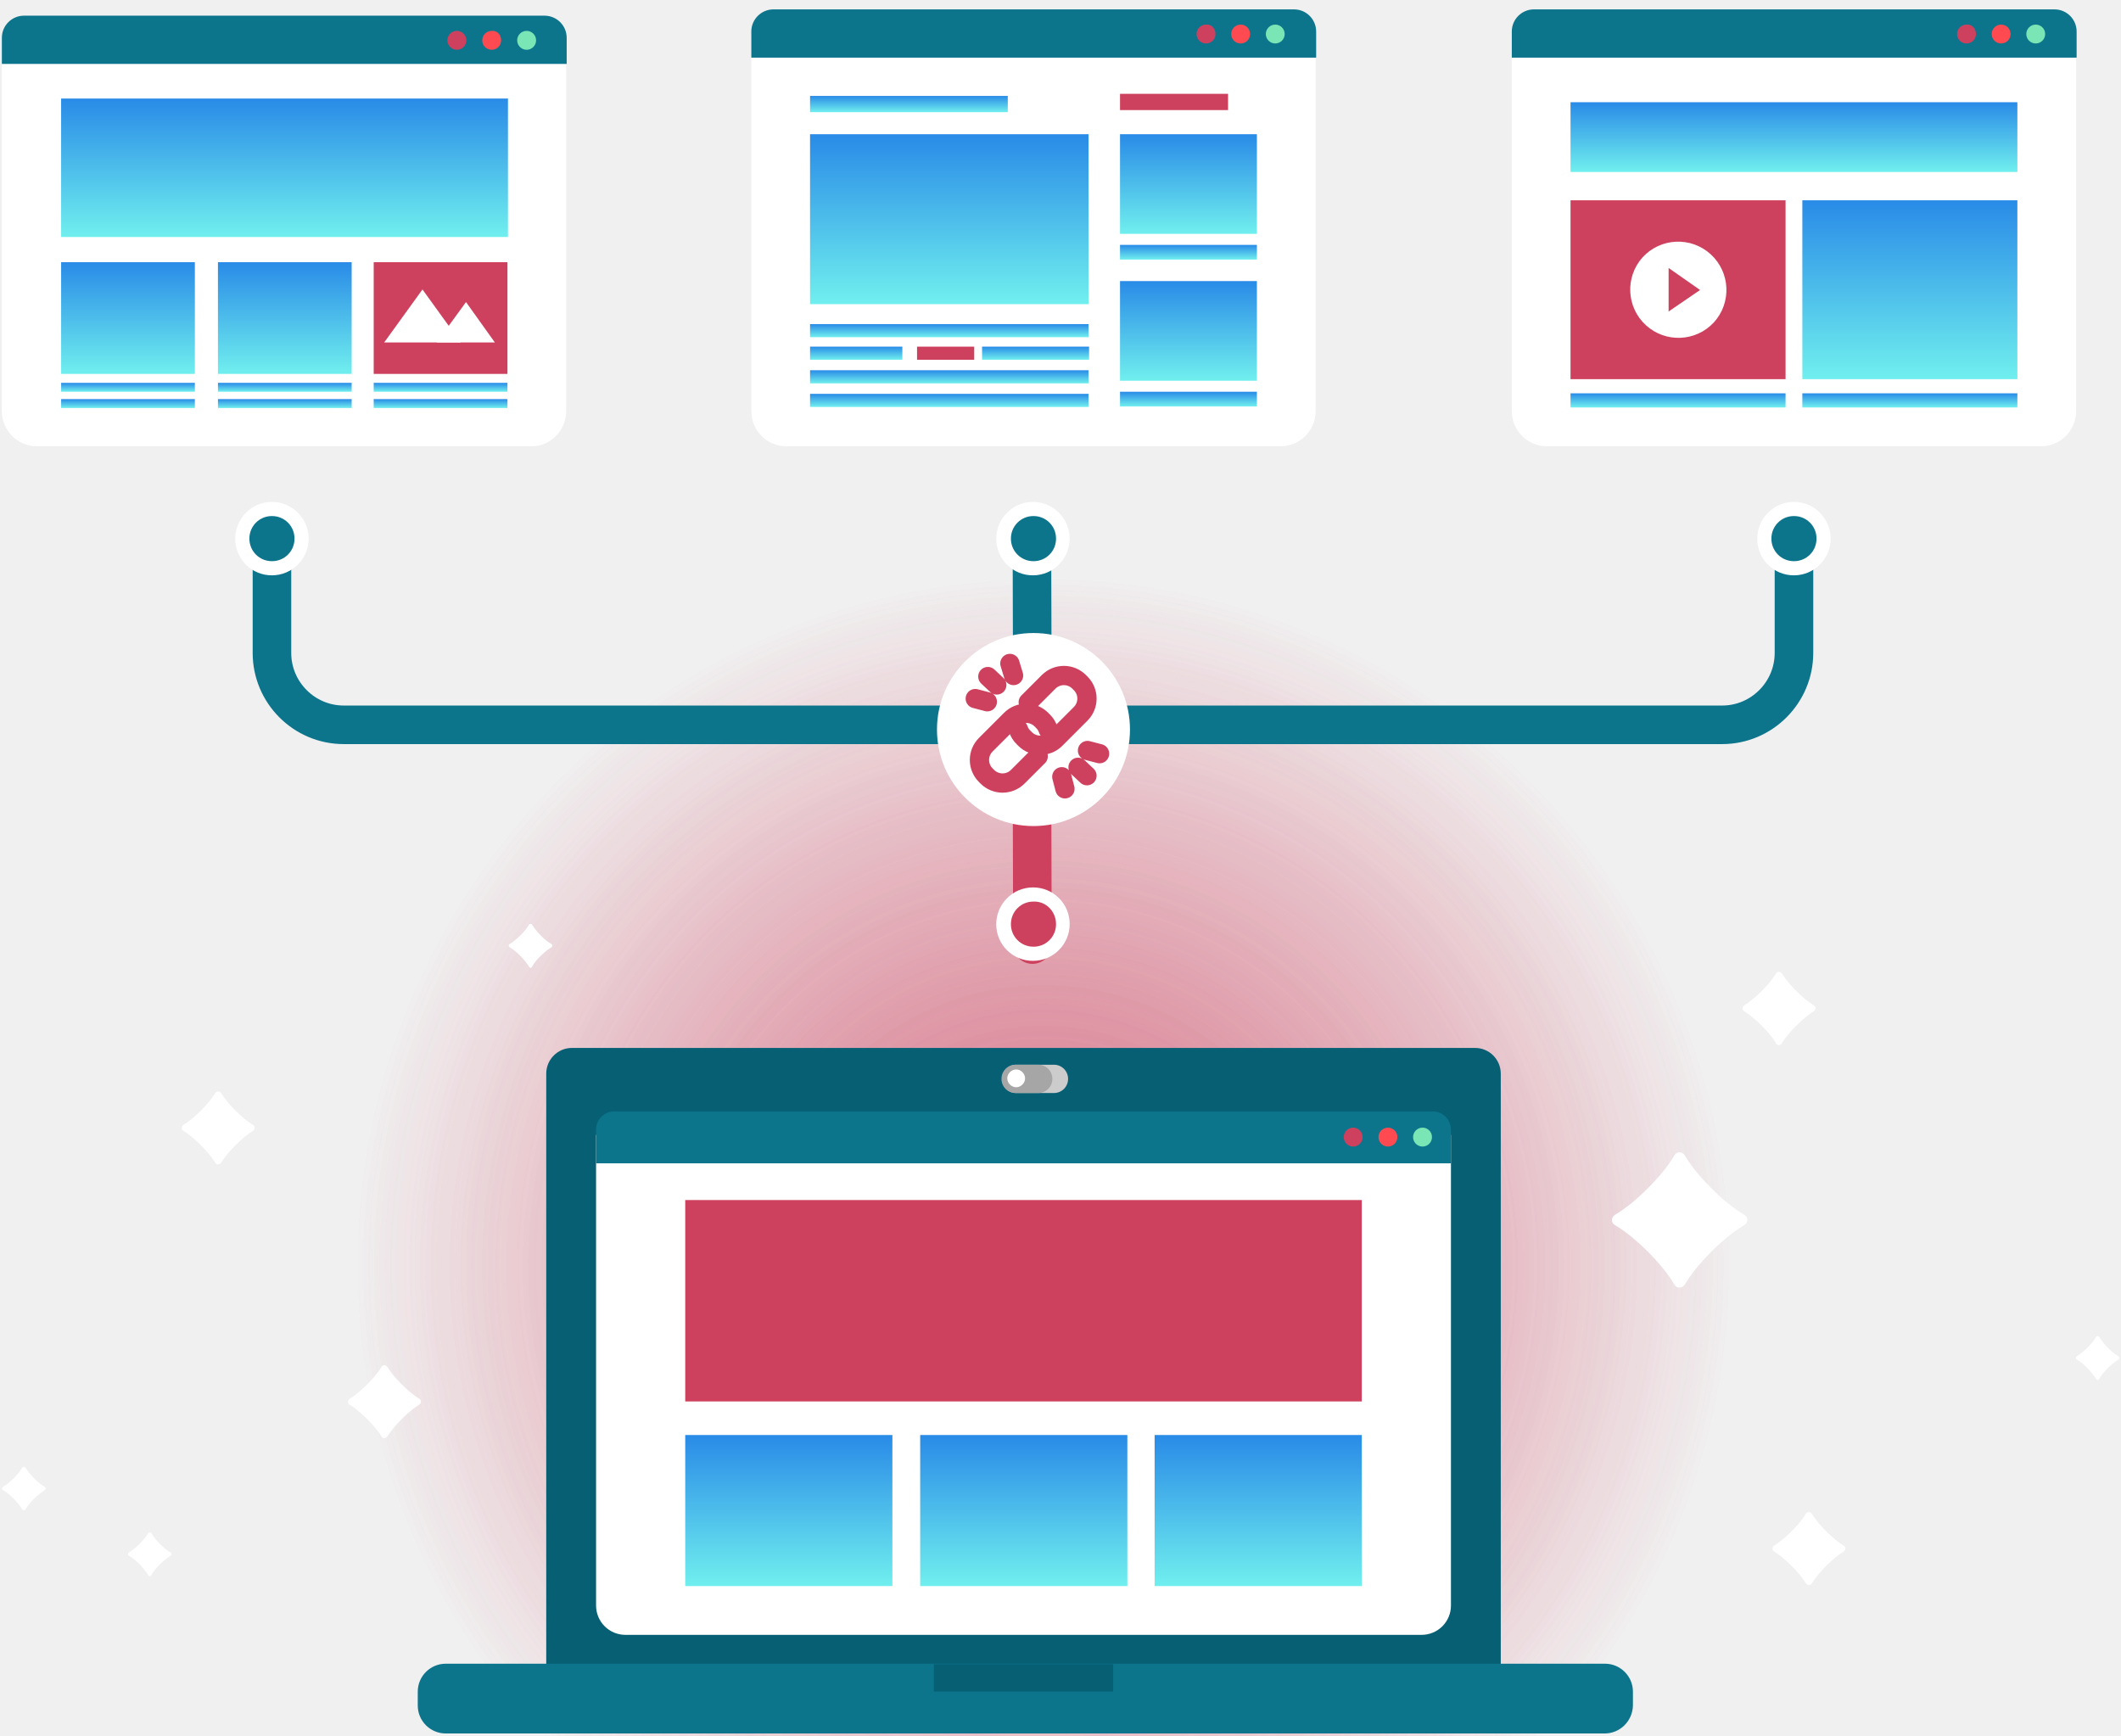
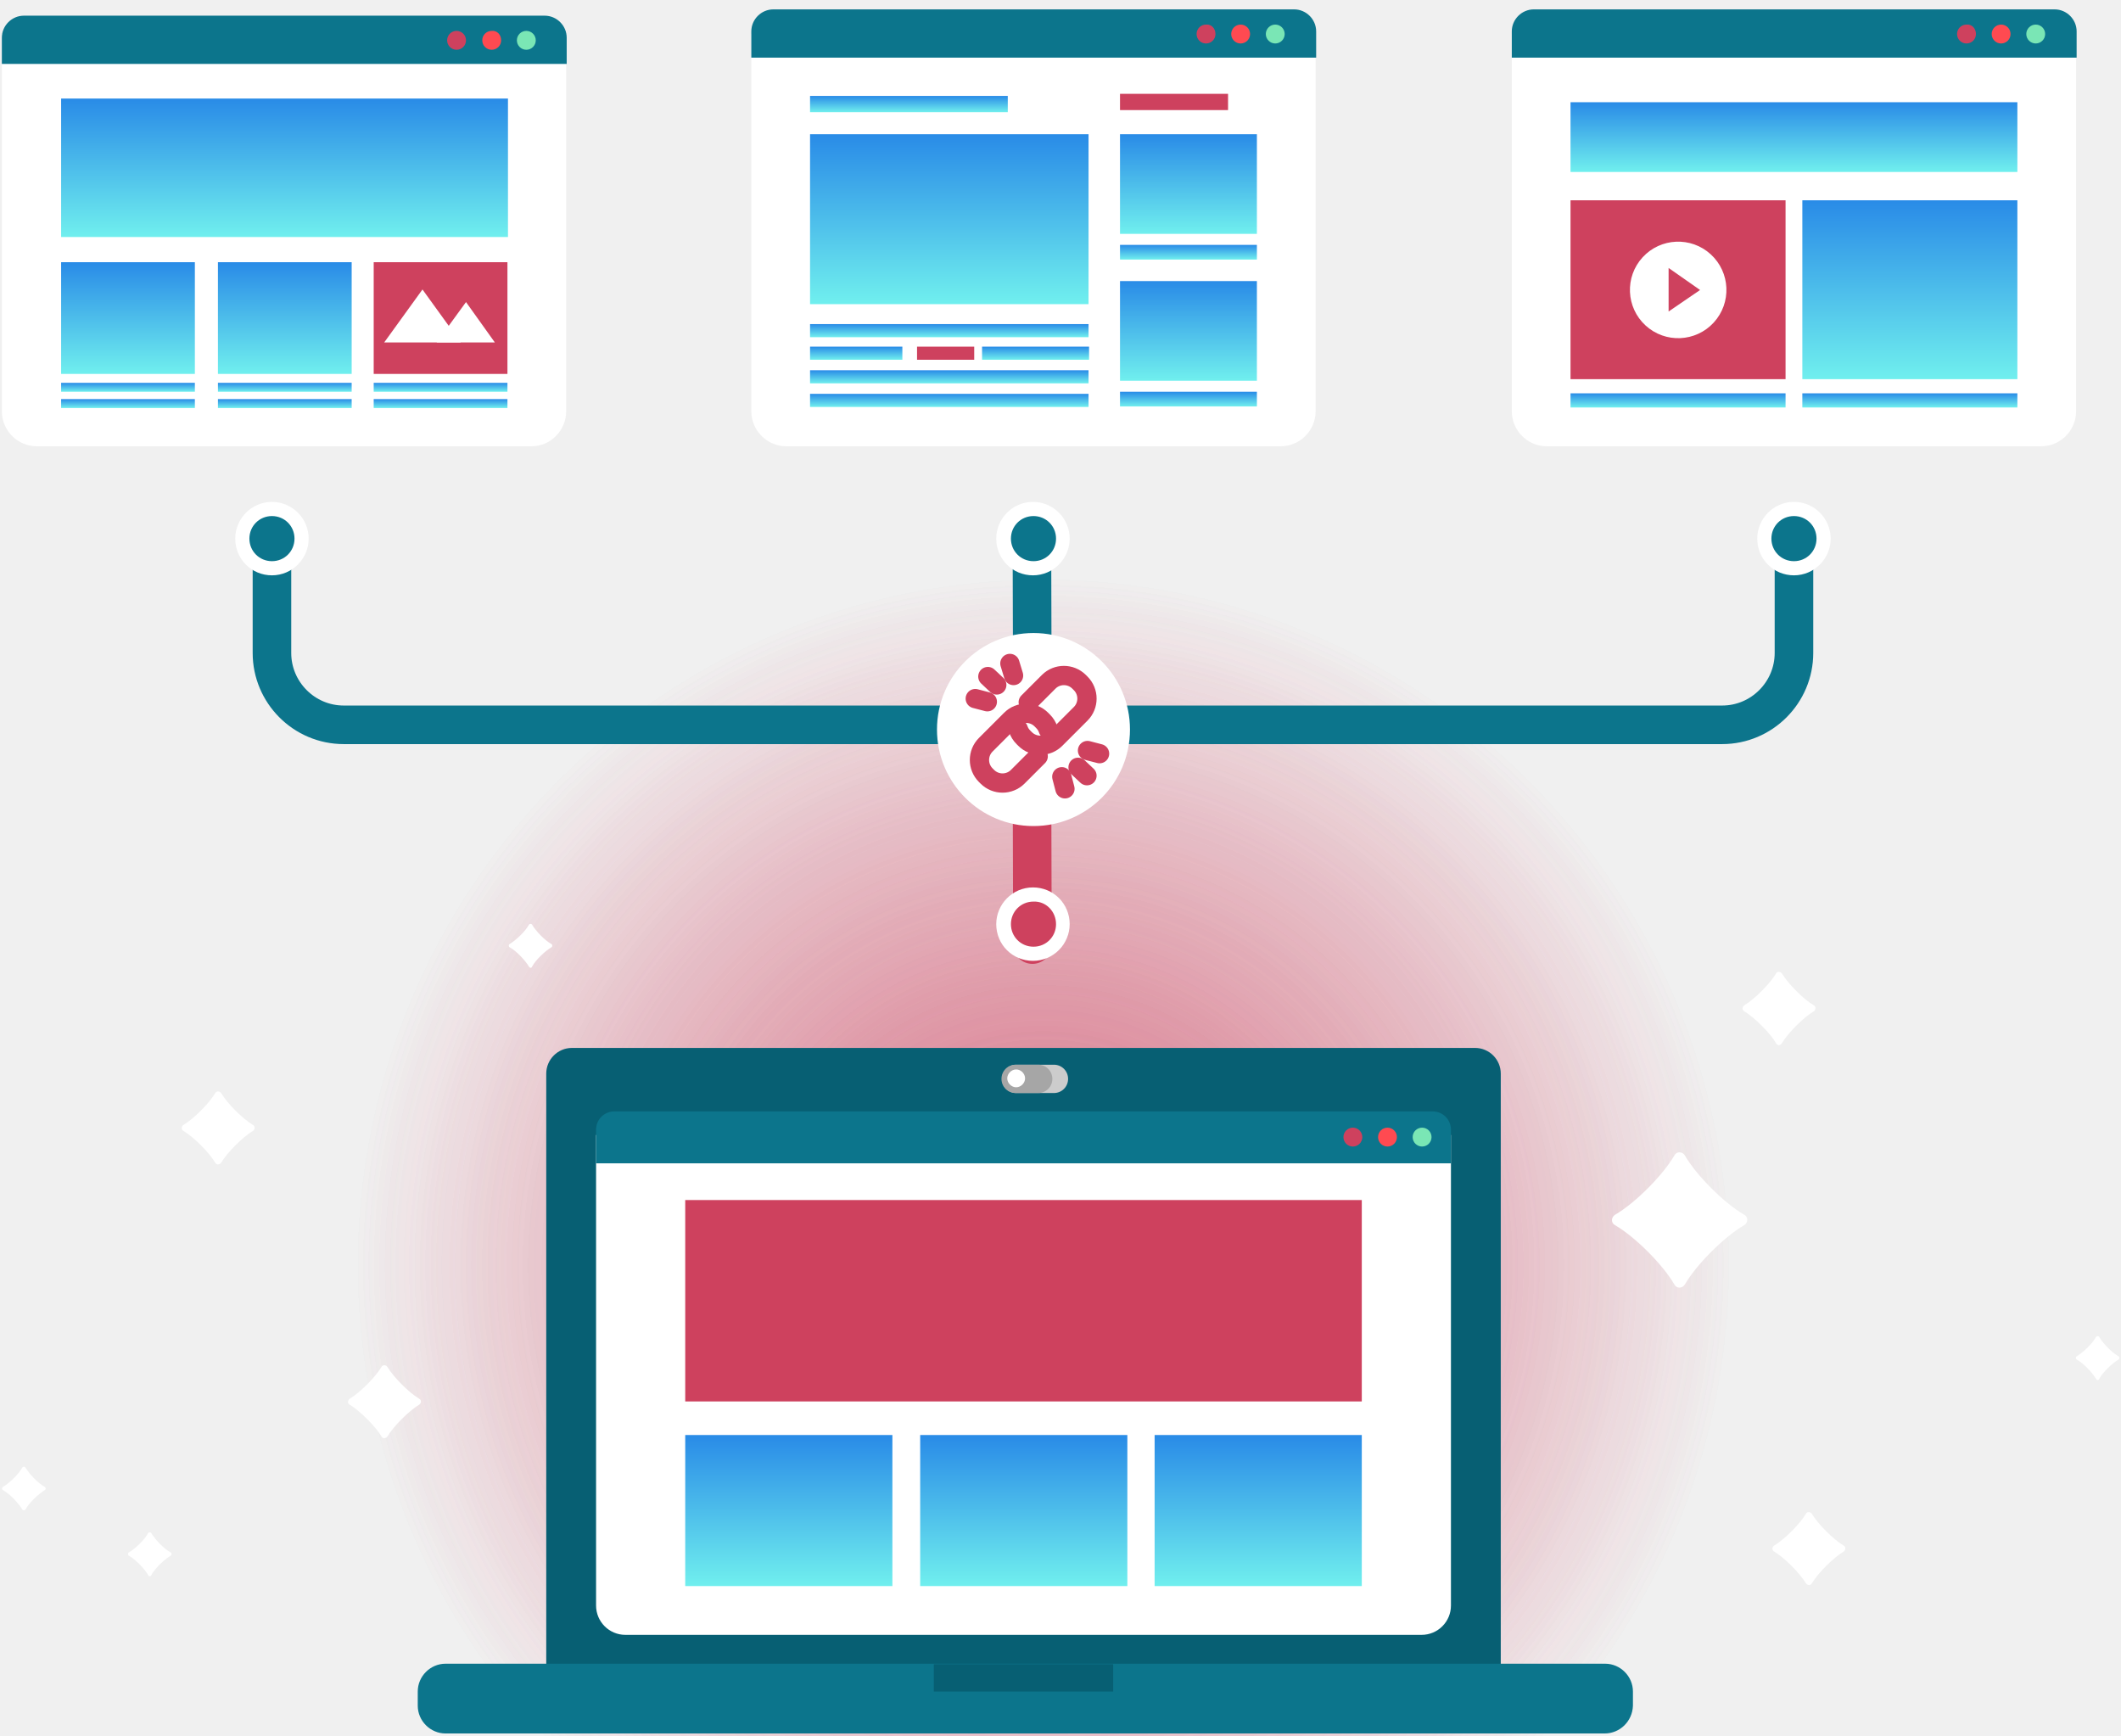
- <svg xmlns="http://www.w3.org/2000/svg" width="220" height="180" fill="none">
-   <path d="M55.136 46.288H3.837a3.645 3.645 0 01-3.645-3.645V3.53h58.535v39.113c0 2.013-1.632 3.645-3.59 3.645z" fill="#fff" />
-   <path d="M58.727 6.63H.192V3.91a2.299 2.299 0 012.285-2.284h54.02A2.299 2.299 0 0158.78 3.91v2.72h-.054z" fill="#0C758C" />
-   <path d="M52.689 10.22H6.339v14.362h46.35V10.221z" fill="url(#paint0_linear_206_34837)" />
-   <path d="M20.212 27.194H6.34V38.78h13.872V27.194z" fill="url(#paint1_linear_206_34837)" />
-   <path d="M36.477 27.194H22.606V38.78h13.871V27.194z" fill="url(#paint2_linear_206_34837)" />
-   <path d="M20.212 39.706H6.34v.924h13.872v-.924z" fill="url(#paint3_linear_206_34837)" />
-   <path d="M20.212 41.392H6.34v.925h13.872v-.925z" fill="url(#paint4_linear_206_34837)" />
-   <path d="M36.477 39.706H22.606v.924h13.871v-.924z" fill="url(#paint5_linear_206_34837)" />
-   <path d="M36.477 41.392H22.606v.925h13.871v-.925z" fill="url(#paint6_linear_206_34837)" />
-   <path d="M52.634 27.194H38.762V38.78h13.872V27.194z" fill="#CE415E" />
-   <path d="M52.634 39.706H38.762v.924h13.872v-.924z" fill="url(#paint7_linear_206_34837)" />
-   <path d="M52.634 41.392H38.762v.925h13.872v-.925z" fill="url(#paint8_linear_206_34837)" />
-   <path d="M39.85 35.517h7.942l-3.971-5.495-3.971 5.495z" fill="#fff" />
-   <path d="M45.29 35.517h6.038l-2.992-4.189-3.046 4.189zm1.85 7.943a.604.604 0 01-.6.598.604.604 0 01-.598-.599c0-.326.272-.598.599-.598.326 0 .598.272.598.598z" fill="#fff" />
-   <path d="M47.357 5.162a.98.98 0 100-1.959.98.98 0 000 1.959z" fill="#CE415E" />
-   <path d="M51.98 4.182c0 .544-.434.98-.978.98a.975.975 0 01-.98-.98c0-.544.436-.979.98-.979.544-.054.979.381.979.98z" fill="#FF4A51" />
-   <path d="M54.593 5.162a.98.98 0 100-1.959.98.98 0 000 1.959z" fill="#7AE6B5" />
-   <path d="M132.819 46.288H81.575a3.645 3.645 0 01-3.645-3.645V3.53h58.534v39.113a3.645 3.645 0 01-3.645 3.645z" fill="#fff" />
-   <path d="M112.909 13.92H84.022v17.625h28.887V13.92z" fill="url(#paint9_linear_206_34837)" />
-   <path d="M130.371 13.92h-14.198v10.336h14.198V13.92z" fill="url(#paint10_linear_206_34837)" />
-   <path d="M127.379 9.731h-11.206v1.687h11.206V9.73z" fill="#CE415E" />
-   <path d="M104.531 9.949H84.022v1.686h20.509V9.95z" fill="url(#paint11_linear_206_34837)" />
-   <path d="M130.371 25.398h-14.198v1.524h14.198v-1.524z" fill="url(#paint12_linear_206_34837)" />
-   <path d="M130.371 29.152h-14.198v10.336h14.198V29.152z" fill="url(#paint13_linear_206_34837)" />
-   <path d="M130.371 40.63h-14.198v1.524h14.198V40.63z" fill="url(#paint14_linear_206_34837)" />
-   <path d="M112.909 33.613H84.022v1.36h28.887v-1.36z" fill="url(#paint15_linear_206_34837)" />
-   <path d="M93.597 35.952h-9.575v1.36h9.575v-1.36z" fill="url(#paint16_linear_206_34837)" />
-   <path d="M101.05 35.952h-5.93v1.36h5.93v-1.36z" fill="#CE415E" />
-   <path d="M112.963 35.952h-11.098v1.36h11.098v-1.36z" fill="url(#paint17_linear_206_34837)" />
-   <path d="M112.909 38.4H84.022v1.36h28.887V38.4z" fill="url(#paint18_linear_206_34837)" />
-   <path d="M112.909 40.848H84.022v1.36h28.887v-1.36z" fill="url(#paint19_linear_206_34837)" />
-   <path d="M136.464 5.978H77.93v-2.72A2.299 2.299 0 0180.214.973h54.02a2.298 2.298 0 012.284 2.285v2.72h-.054z" fill="#0C758C" />
-   <path d="M126.074 3.53a.976.976 0 01-.98.979.975.975 0 01-.979-.98c0-.543.435-.979.979-.979.544-.054.98.381.98.98z" fill="#CE415E" />
-   <path d="M128.685 4.509a.979.979 0 100-1.958.979.979 0 000 1.958z" fill="#FF4A51" />
-   <path d="M132.275 4.509a.979.979 0 100-1.958.979.979 0 000 1.958z" fill="#7AE6B5" />
-   <path d="M211.699 46.288h-51.245a3.645 3.645 0 01-3.644-3.645V3.53h58.534v39.113a3.645 3.645 0 01-3.645 3.645z" fill="#fff" />
-   <path d="M209.251 10.602h-46.349v7.235h46.349v-7.235z" fill="url(#paint20_linear_206_34837)" />
-   <path d="M185.206 20.774h-22.304v18.55h22.304v-18.55z" fill="#CE415E" />
-   <path d="M209.251 20.774h-22.304v18.55h22.304v-18.55z" fill="url(#paint21_linear_206_34837)" />
-   <path d="M177.759 33.45a5.005 5.005 0 10-7.382-6.761 5.005 5.005 0 007.382 6.76z" fill="#fff" />
-   <path d="M173.075 27.792v4.515l3.264-2.23-3.264-2.285z" fill="#CE415E" />
-   <path d="M185.206 40.794h-22.304v1.468h22.304v-1.468z" fill="url(#paint22_linear_206_34837)" />
-   <path d="M209.251 40.794h-22.304v1.468h22.304v-1.468z" fill="url(#paint23_linear_206_34837)" />
-   <path d="M215.344 5.978H156.81v-2.72a2.298 2.298 0 012.284-2.285h54.02a2.298 2.298 0 012.284 2.285v2.72h-.054z" fill="#0C758C" />
-   <path d="M204.954 3.53a.976.976 0 01-.98.979.975.975 0 01-.979-.98c0-.543.435-.979.979-.979.544-.054.98.381.98.98z" fill="#CE415E" />
-   <path d="M207.565 4.509a.979.979 0 100-1.958.979.979 0 000 1.958z" fill="#FF4A51" />
-   <path d="M211.155 4.509a.979.979 0 100-1.958.979.979 0 000 1.958z" fill="#7AE6B5" />
-   <path opacity=".47" d="M158.833 181.833c27.951-27.952 27.951-73.271 0-101.222-27.952-27.952-73.27-27.952-101.222 0-27.952 27.951-27.952 73.27 0 101.222 27.951 27.951 73.27 27.951 101.222 0z" fill="url(#paint24_radial_206_34837)" />
-   <path opacity=".47" d="M158.833 181.833c27.951-27.952 27.951-73.271 0-101.222-27.952-27.952-73.27-27.952-101.222 0-27.952 27.951-27.952 73.27 0 101.222 27.951 27.951 73.27 27.951 101.222 0z" fill="url(#paint25_radial_206_34837)" />
-   <path d="M155.667 173.094H56.659V111.35a2.67 2.67 0 012.666-2.665h93.677a2.67 2.67 0 012.665 2.665v61.744z" fill="#075F73" />
-   <path d="M166.438 179.786H46.214a2.903 2.903 0 01-2.883-2.884v-1.468a2.903 2.903 0 012.883-2.884h120.279a2.903 2.903 0 012.883 2.884v1.468c-.055 1.632-1.36 2.884-2.938 2.884z" fill="#0C758C" />
-   <path d="M115.465 172.605H96.86v2.829h18.605v-2.829z" fill="#075F73" />
-   <path d="M147.453 169.558h-82.58a3.041 3.041 0 01-3.046-3.046v-48.797H150.5v48.797a3.041 3.041 0 01-3.046 3.046z" fill="#fff" />
-   <path d="M109.318 113.363h-3.917a1.462 1.462 0 01-1.468-1.469c0-.816.652-1.468 1.468-1.468h3.917c.816 0 1.469.652 1.469 1.468s-.653 1.469-1.469 1.469z" fill="#CCC" />
-   <path d="M107.686 113.363h-2.339a1.463 1.463 0 01-1.469-1.469c0-.816.653-1.468 1.469-1.468h2.339c.816 0 1.469.652 1.469 1.468s-.653 1.469-1.469 1.469z" fill="#A6A6A6" />
-   <path d="M106.326 111.84c0 .49-.435.925-.925.925a.953.953 0 01-.924-.925c0-.49.435-.925.924-.925.49 0 .925.435.925.925z" fill="#fff" />
-   <path d="M150.499 120.653H61.827v-3.482c0-1.088.87-1.904 1.904-1.904h84.864c1.088 0 1.904.871 1.904 1.904v3.482z" fill="#0C758C" />
-   <path d="M141.251 124.461H71.075v20.889h70.176v-20.889z" fill="#CE415E" />
-   <path d="M92.563 148.832H71.075v15.667h21.488v-15.667z" fill="url(#paint26_linear_206_34837)" />
-   <path d="M116.934 148.832H95.446v15.667h21.488v-15.667z" fill="url(#paint27_linear_206_34837)" />
-   <path d="M141.251 148.832h-21.488v15.667h21.488v-15.667z" fill="url(#paint28_linear_206_34837)" />
-   <path d="M140.326 118.912a.979.979 0 100-1.957.979.979 0 000 1.957z" fill="#CE415E" />
-   <path d="M143.917 118.912a.98.98 0 100-1.958.98.98 0 000 1.958z" fill="#FF4A51" />
-   <path d="M147.507 118.912a.98.98 0 100-1.958.98.98 0 000 1.958z" fill="#7AE6B5" />
-   <path d="M28.208 57.114v10.608c0 4.08 3.318 7.452 7.453 7.452h71.536v9.194m-.108-8.704l-.055-19.802" stroke="#0C758C" stroke-width="4" stroke-miterlimit="10" stroke-linecap="round" stroke-linejoin="round" />
-   <path d="M107.089 97.968l-.055-19.802" stroke="#CE415E" stroke-width="4" stroke-miterlimit="10" stroke-linecap="round" stroke-linejoin="round" />
-   <path d="M186.078 57.114v10.608c0 4.08-3.319 7.452-7.453 7.452h-71.536" stroke="#0C758C" stroke-width="4" stroke-miterlimit="10" stroke-linecap="round" stroke-linejoin="round" />
-   <path d="M107.197 55.862v25.133" stroke="#0C758C" stroke-width="2" stroke-miterlimit="10" stroke-linecap="round" stroke-linejoin="round" />
-   <path d="M32.016 55.862c0 2.067-1.686 3.808-3.808 3.808a3.785 3.785 0 01-3.808-3.808c0-2.067 1.687-3.808 3.808-3.808 2.122 0 3.808 1.741 3.808 3.808z" fill="#fff" />
-   <path d="M30.547 55.862a2.322 2.322 0 01-2.339 2.34 2.322 2.322 0 01-2.339-2.34 2.322 2.322 0 012.34-2.339 2.322 2.322 0 012.338 2.34z" fill="#0C758C" />
-   <path d="M110.951 55.862c0 2.067-1.686 3.808-3.808 3.808a3.784 3.784 0 01-3.808-3.808c0-2.067 1.686-3.808 3.808-3.808s3.808 1.741 3.808 3.808z" fill="#fff" />
-   <path d="M109.537 55.862a2.322 2.322 0 01-2.339 2.34 2.322 2.322 0 01-2.34-2.34 2.322 2.322 0 012.34-2.339 2.322 2.322 0 012.339 2.34z" fill="#0C758C" />
-   <path d="M110.951 95.846c0 2.067-1.686 3.808-3.808 3.808a3.784 3.784 0 01-3.808-3.808c0-2.067 1.686-3.808 3.808-3.808a3.784 3.784 0 013.808 3.808z" fill="#fff" />
-   <path d="M109.537 95.846a2.322 2.322 0 01-2.339 2.34 2.322 2.322 0 01-2.34-2.34 2.322 2.322 0 012.34-2.339c1.305-.054 2.339 1.034 2.339 2.34z" fill="#CE415E" />
-   <path d="M189.886 55.862c0 2.067-1.687 3.808-3.808 3.808a3.784 3.784 0 01-3.808-3.808c0-2.067 1.686-3.808 3.808-3.808 2.121 0 3.808 1.741 3.808 3.808z" fill="#fff" />
-   <path d="M188.417 55.862a2.322 2.322 0 01-2.34 2.34 2.322 2.322 0 01-2.339-2.34 2.322 2.322 0 012.339-2.339 2.322 2.322 0 012.34 2.34z" fill="#0C758C" />
-   <path d="M107.197 85.674c5.528 0 10.01-4.482 10.01-10.01s-4.482-10.01-10.01-10.01-10.01 4.482-10.01 10.01 4.482 10.01 10.01 10.01z" fill="#fff" />
-   <path d="M106.653 72.835l2.121-2.121a2.234 2.234 0 013.156 0l.163.163c.87.87.87 2.285 0 3.155l-2.611 2.611c-.871.87-2.285.87-3.156 0l-.163-.163a2.132 2.132 0 01-.544-.87" stroke="#CE415E" stroke-width="2" stroke-miterlimit="10" stroke-linecap="round" stroke-linejoin="round" />
-   <path d="M107.687 78.438l-2.122 2.122c-.87.87-2.285.87-3.155 0l-.163-.163a2.232 2.232 0 010-3.156l2.611-2.61a2.231 2.231 0 013.155 0l.163.162c.272.272.435.544.544.87m-3.97-6.853l.381 1.25m-2.666.11l.925.87m-2.231 1.414l1.251.327m8.051 9.03l-.326-1.251m2.611-.109l-.925-.87m2.231-1.415l-1.251-.326" stroke="#CE415E" stroke-width="2" stroke-miterlimit="10" stroke-linecap="round" stroke-linejoin="round" />
-   <path d="M173.674 133.219c-1.197-2.067-4.08-4.95-6.147-6.147-.436-.218-.436-.816 0-1.088 2.067-1.197 4.95-4.08 6.147-6.147.217-.435.816-.435 1.088 0 1.197 2.067 4.08 4.95 6.147 6.147.435.218.435.816 0 1.088-2.067 1.197-4.95 4.08-6.147 6.147-.272.435-.871.435-1.088 0zm10.554-25.024c-.653-1.088-2.231-2.665-3.319-3.318-.217-.109-.217-.435 0-.599 1.088-.652 2.666-2.23 3.319-3.318.108-.218.435-.218.598 0 .653 1.088 2.23 2.666 3.318 3.318.218.109.218.436 0 .599-1.088.653-2.665 2.23-3.318 3.318-.163.272-.49.272-.598 0zm-144.65 40.8c-.653-1.088-2.23-2.665-3.318-3.318-.218-.109-.218-.435 0-.599 1.088-.652 2.666-2.23 3.318-3.318.11-.218.435-.218.599 0 .653 1.088 2.23 2.666 3.318 3.318.218.109.218.436 0 .599-1.088.653-2.665 2.23-3.318 3.318-.163.218-.49.218-.599 0zm147.75 15.232c-.653-1.088-2.23-2.665-3.318-3.318-.218-.109-.218-.435 0-.599 1.088-.652 2.665-2.23 3.318-3.318.109-.218.435-.218.599 0 .652 1.088 2.23 2.666 3.318 3.318.218.109.218.436 0 .599-1.088.653-2.666 2.23-3.318 3.318-.109.218-.436.218-.599 0zM22.333 120.598c-.653-1.088-2.23-2.665-3.318-3.318-.218-.109-.218-.435 0-.598 1.088-.653 2.665-2.231 3.318-3.319.109-.217.435-.217.599 0 .652 1.088 2.23 2.666 3.318 3.319.218.108.218.435 0 .598-1.088.653-2.666 2.23-3.318 3.318-.164.218-.49.218-.599 0zm32.531-20.345c-.38-.653-1.306-1.632-2.013-2.013-.109-.054-.109-.272 0-.326.653-.381 1.632-1.306 2.013-2.013.054-.109.272-.109.326 0 .381.653 1.306 1.632 2.013 2.013.109.054.109.272 0 .326-.653.38-1.632 1.306-2.013 2.013-.054.163-.217.163-.326 0zm162.548 42.758c-.381-.653-1.306-1.632-2.013-2.013-.109-.054-.109-.272 0-.326.653-.381 1.632-1.306 2.013-2.013.054-.109.272-.109.326 0 .381.653 1.306 1.632 2.013 2.013.109.054.109.272 0 .326-.653.381-1.632 1.306-2.013 2.013-.054.163-.217.163-.326 0zM2.314 156.557c-.38-.653-1.305-1.632-2.013-2.013-.108-.054-.108-.272 0-.326.653-.381 1.632-1.306 2.013-2.013.055-.109.272-.109.327 0 .38.653 1.305 1.632 2.012 2.013.11.054.11.272 0 .326-.652.381-1.632 1.306-2.012 2.013-.055.109-.272.109-.327 0zm13.056 6.8c-.381-.653-1.306-1.632-2.013-2.013-.109-.054-.109-.272 0-.326.653-.381 1.632-1.306 2.013-2.013.054-.109.272-.109.326 0 .381.653 1.306 1.632 2.013 2.013.109.054.109.272 0 .326-.653.381-1.632 1.306-2.013 2.013a.17.17 0 01-.326 0z" fill="#fff" />
+ <svg xmlns="http://www.w3.org/2000/svg" width="220" height="180" viewBox="0 0 220 180" fill="none">
+   <path d="M55.136 46.288H3.837C1.824 46.288 0.192 44.656 0.192 42.643V3.53H58.727V42.643C58.727 44.656 57.095 46.288 55.136 46.288Z" fill="white" />
+   <path d="M58.727 6.63H0.192V3.91C0.192 2.659 1.226 1.626 2.477 1.626H56.496C57.748 1.626 58.781 2.659 58.781 3.91V6.63H58.727Z" fill="#0C758C" />
+   <path d="M52.689 10.221H6.34V24.582H52.689V10.221Z" fill="url(#paint0_linear_206_34837)" />
+   <path d="M20.212 27.194H6.34V38.781H20.212V27.194Z" fill="url(#paint1_linear_206_34837)" />
+   <path d="M36.477 27.194H22.605V38.781H36.477V27.194Z" fill="url(#paint2_linear_206_34837)" />
+   <path d="M20.212 39.706H6.34V40.63H20.212V39.706Z" fill="url(#paint3_linear_206_34837)" />
+   <path d="M20.212 41.392H6.34V42.317H20.212V41.392Z" fill="url(#paint4_linear_206_34837)" />
+   <path d="M36.477 39.706H22.605V40.63H36.477V39.706Z" fill="url(#paint5_linear_206_34837)" />
+   <path d="M36.477 41.392H22.605V42.317H36.477V41.392Z" fill="url(#paint6_linear_206_34837)" />
+   <path d="M52.634 27.194H38.762V38.781H52.634V27.194Z" fill="#CE415E" />
+   <path d="M52.634 39.706H38.762V40.63H52.634V39.706Z" fill="url(#paint7_linear_206_34837)" />
+   <path d="M52.634 41.392H38.762V42.317H52.634V41.392Z" fill="url(#paint8_linear_206_34837)" />
+   <path d="M39.85 35.517H47.792L43.821 30.023L39.85 35.517Z" fill="white" />
+   <path d="M45.29 35.517H51.328L48.336 31.328L45.29 35.517Z" fill="white" />
+   <path d="M47.139 43.459C47.139 43.786 46.867 44.058 46.541 44.058C46.214 44.058 45.942 43.786 45.942 43.459C45.942 43.133 46.214 42.861 46.541 42.861C46.867 42.861 47.139 43.133 47.139 43.459Z" fill="white" />
+   <path d="M47.357 5.162C47.898 5.162 48.336 4.723 48.336 4.182C48.336 3.642 47.898 3.203 47.357 3.203C46.816 3.203 46.378 3.642 46.378 4.182C46.378 4.723 46.816 5.162 47.357 5.162Z" fill="#CE415E" />
+   <path d="M51.981 4.182C51.981 4.726 51.546 5.162 51.002 5.162C50.458 5.162 50.023 4.726 50.023 4.182C50.023 3.638 50.458 3.203 51.002 3.203C51.546 3.149 51.981 3.584 51.981 4.182Z" fill="#FF4A51" />
+   <path d="M54.593 5.162C55.133 5.162 55.572 4.723 55.572 4.182C55.572 3.642 55.133 3.203 54.593 3.203C54.052 3.203 53.613 3.642 53.613 4.182C53.613 4.723 54.052 5.162 54.593 5.162Z" fill="#7AE6B5" />
+   <path d="M132.819 46.288H81.575C79.562 46.288 77.93 44.656 77.93 42.643V3.53H136.464V42.643C136.464 44.656 134.832 46.288 132.819 46.288Z" fill="white" />
+   <path d="M112.909 13.92H84.022V31.546H112.909V13.92Z" fill="url(#paint9_linear_206_34837)" />
+   <path d="M130.371 13.92H116.173V24.256H130.371V13.92Z" fill="url(#paint10_linear_206_34837)" />
+   <path d="M127.379 9.731H116.173V11.418H127.379V9.731Z" fill="#CE415E" />
+   <path d="M104.531 9.949H84.022V11.635H104.531V9.949Z" fill="url(#paint11_linear_206_34837)" />
+   <path d="M130.371 25.398H116.173V26.922H130.371V25.398Z" fill="url(#paint12_linear_206_34837)" />
+   <path d="M130.371 29.152H116.173V39.488H130.371V29.152Z" fill="url(#paint13_linear_206_34837)" />
+   <path d="M130.371 40.63H116.173V42.154H130.371V40.63Z" fill="url(#paint14_linear_206_34837)" />
+   <path d="M112.909 33.613H84.022V34.973H112.909V33.613Z" fill="url(#paint15_linear_206_34837)" />
+   <path d="M93.597 35.952H84.022V37.312H93.597V35.952Z" fill="url(#paint16_linear_206_34837)" />
+   <path d="M101.05 35.952H95.12V37.312H101.05V35.952Z" fill="#CE415E" />
+   <path d="M112.963 35.952H101.865V37.312H112.963V35.952Z" fill="url(#paint17_linear_206_34837)" />
+   <path d="M112.909 38.4H84.022V39.76H112.909V38.4Z" fill="url(#paint18_linear_206_34837)" />
+   <path d="M112.909 40.848H84.022V42.208H112.909V40.848Z" fill="url(#paint19_linear_206_34837)" />
+   <path d="M136.464 5.978H77.93V3.258C77.93 2.006 78.963 0.973 80.215 0.973H134.234C135.485 0.973 136.518 2.006 136.518 3.258V5.978H136.464Z" fill="#0C758C" />
+   <path d="M126.074 3.53C126.074 4.074 125.638 4.509 125.094 4.509C124.55 4.509 124.115 4.074 124.115 3.53C124.115 2.986 124.55 2.55 125.094 2.55C125.638 2.496 126.074 2.931 126.074 3.53Z" fill="#CE415E" />
+   <path d="M128.685 4.509C129.226 4.509 129.664 4.07 129.664 3.53C129.664 2.989 129.226 2.55 128.685 2.55C128.144 2.55 127.706 2.989 127.706 3.53C127.706 4.07 128.144 4.509 128.685 4.509Z" fill="#FF4A51" />
+   <path d="M132.275 4.509C132.816 4.509 133.254 4.07 133.254 3.53C133.254 2.989 132.816 2.55 132.275 2.55C131.734 2.55 131.296 2.989 131.296 3.53C131.296 4.07 131.734 4.509 132.275 4.509Z" fill="#7AE6B5" />
+   <path d="M211.699 46.288H160.454C158.442 46.288 156.81 44.656 156.81 42.643V3.53H215.344V42.643C215.344 44.656 213.712 46.288 211.699 46.288Z" fill="white" />
+   <path d="M209.251 10.602H162.902V17.837H209.251V10.602Z" fill="url(#paint20_linear_206_34837)" />
+   <path d="M185.206 20.774H162.902V39.325H185.206V20.774Z" fill="#CE415E" />
+   <path d="M209.251 20.774H186.947V39.325H209.251V20.774Z" fill="url(#paint21_linear_206_34837)" />
+   <path d="M177.759 33.45C179.626 31.412 179.487 28.246 177.449 26.379C175.411 24.511 172.245 24.65 170.378 26.688C168.511 28.727 168.649 31.892 170.688 33.76C172.726 35.627 175.892 35.488 177.759 33.45Z" fill="white" />
+   <path d="M173.075 27.792V32.307L176.339 30.077L173.075 27.792Z" fill="#CE415E" />
+   <path d="M185.206 40.794H162.902V42.262H185.206V40.794Z" fill="url(#paint22_linear_206_34837)" />
+   <path d="M209.251 40.794H186.947V42.262H209.251V40.794Z" fill="url(#paint23_linear_206_34837)" />
+   <path d="M215.344 5.978H156.81V3.258C156.81 2.006 157.843 0.973 159.094 0.973H213.114C214.365 0.973 215.398 2.006 215.398 3.258V5.978H215.344Z" fill="#0C758C" />
+   <path d="M204.954 3.53C204.954 4.074 204.518 4.509 203.974 4.509C203.43 4.509 202.995 4.074 202.995 3.53C202.995 2.986 203.43 2.55 203.974 2.55C204.518 2.496 204.954 2.931 204.954 3.53Z" fill="#CE415E" />
+   <path d="M207.565 4.509C208.106 4.509 208.544 4.07 208.544 3.53C208.544 2.989 208.106 2.55 207.565 2.55C207.024 2.55 206.586 2.989 206.586 3.53C206.586 4.07 207.024 4.509 207.565 4.509Z" fill="#FF4A51" />
+   <path d="M211.155 4.509C211.696 4.509 212.134 4.07 212.134 3.53C212.134 2.989 211.696 2.55 211.155 2.55C210.614 2.55 210.176 2.989 210.176 3.53C210.176 4.07 210.614 4.509 211.155 4.509Z" fill="#7AE6B5" />
+   <path opacity="0.47" d="M158.833 181.833C186.784 153.881 186.784 108.562 158.833 80.611C130.881 52.659 85.562 52.659 57.611 80.611C29.659 108.562 29.659 153.881 57.611 181.833C85.562 209.784 130.881 209.784 158.833 181.833Z" fill="url(#paint24_radial_206_34837)" />
+   <path opacity="0.47" d="M158.833 181.833C186.784 153.881 186.784 108.562 158.833 80.611C130.881 52.659 85.562 52.659 57.611 80.611C29.659 108.562 29.659 153.881 57.611 181.833C85.562 209.784 130.881 209.784 158.833 181.833Z" fill="url(#paint25_radial_206_34837)" />
+   <path d="M155.667 173.094H56.659V111.35C56.659 109.882 57.856 108.685 59.325 108.685H153.002C154.47 108.685 155.667 109.882 155.667 111.35V173.094Z" fill="#075F73" />
+   <path d="M166.438 179.786H46.214C44.637 179.786 43.331 178.48 43.331 176.902V175.434C43.331 173.856 44.637 172.55 46.214 172.55H166.493C168.07 172.55 169.376 173.856 169.376 175.434V176.902C169.321 178.534 168.016 179.786 166.438 179.786Z" fill="#0C758C" />
+   <path d="M115.465 172.605H96.86V175.434H115.465V172.605Z" fill="#075F73" />
+   <path d="M147.453 169.558H64.874C63.187 169.558 61.827 168.198 61.827 166.512V117.715H150.499V166.512C150.499 168.198 149.139 169.558 147.453 169.558Z" fill="white" />
+   <path d="M109.318 113.363H105.401C104.585 113.363 103.933 112.71 103.933 111.894C103.933 111.078 104.585 110.426 105.401 110.426H109.318C110.134 110.426 110.787 111.078 110.787 111.894C110.787 112.71 110.134 113.363 109.318 113.363Z" fill="#CCCCCC" />
+   <path d="M107.686 113.363H105.347C104.531 113.363 103.878 112.71 103.878 111.894C103.878 111.078 104.531 110.426 105.347 110.426H107.686C108.502 110.426 109.155 111.078 109.155 111.894C109.155 112.71 108.502 113.363 107.686 113.363Z" fill="#A6A6A6" />
+   <path d="M106.326 111.84C106.326 112.33 105.891 112.765 105.401 112.765C104.912 112.765 104.477 112.33 104.477 111.84C104.477 111.35 104.912 110.915 105.401 110.915C105.891 110.915 106.326 111.35 106.326 111.84Z" fill="white" />
+   <path d="M150.499 120.653H61.827V117.171C61.827 116.083 62.697 115.267 63.731 115.267H148.595C149.683 115.267 150.499 116.138 150.499 117.171V120.653Z" fill="#0C758C" />
+   <path d="M141.251 124.461H71.075V145.35H141.251V124.461Z" fill="#CE415E" />
+   <path d="M92.563 148.832H71.075V164.499H92.563V148.832Z" fill="url(#paint26_linear_206_34837)" />
+   <path d="M116.934 148.832H95.446V164.499H116.934V148.832Z" fill="url(#paint27_linear_206_34837)" />
+   <path d="M141.251 148.832H119.763V164.499H141.251V148.832Z" fill="url(#paint28_linear_206_34837)" />
+   <path d="M140.326 118.912C140.867 118.912 141.305 118.474 141.305 117.933C141.305 117.392 140.867 116.954 140.326 116.954C139.785 116.954 139.347 117.392 139.347 117.933C139.347 118.474 139.785 118.912 140.326 118.912Z" fill="#CE415E" />
+   <path d="M143.917 118.912C144.457 118.912 144.896 118.474 144.896 117.933C144.896 117.392 144.457 116.954 143.917 116.954C143.376 116.954 142.938 117.392 142.938 117.933C142.938 118.474 143.376 118.912 143.917 118.912Z" fill="#FF4A51" />
+   <path d="M147.507 118.912C148.047 118.912 148.486 118.474 148.486 117.933C148.486 117.392 148.047 116.954 147.507 116.954C146.966 116.954 146.527 117.392 146.527 117.933C146.527 118.474 146.966 118.912 147.507 118.912Z" fill="#7AE6B5" />
+   <path d="M28.208 57.114V67.722C28.208 71.802 31.526 75.174 35.661 75.174H107.197V84.368" stroke="#0C758C" stroke-width="4" stroke-miterlimit="10" stroke-linecap="round" stroke-linejoin="round" />
+   <path d="M107.089 75.664L107.034 55.862" stroke="#0C758C" stroke-width="4" stroke-miterlimit="10" stroke-linecap="round" stroke-linejoin="round" />
+   <path d="M107.089 97.968L107.034 78.166" stroke="#CE415E" stroke-width="4" stroke-miterlimit="10" stroke-linecap="round" stroke-linejoin="round" />
+   <path d="M186.078 57.114V67.722C186.078 71.802 182.759 75.174 178.625 75.174H107.089" stroke="#0C758C" stroke-width="4" stroke-miterlimit="10" stroke-linecap="round" stroke-linejoin="round" />
+   <path d="M107.197 55.862V80.995" stroke="#0C758C" stroke-width="2" stroke-miterlimit="10" stroke-linecap="round" stroke-linejoin="round" />
+   <path d="M32.016 55.862C32.016 57.929 30.33 59.67 28.208 59.67C26.087 59.67 24.4 57.984 24.4 55.862C24.4 53.795 26.087 52.054 28.208 52.054C30.33 52.054 32.016 53.795 32.016 55.862Z" fill="white" />
+   <path d="M30.547 55.862C30.547 57.168 29.514 58.202 28.208 58.202C26.903 58.202 25.869 57.168 25.869 55.862C25.869 54.557 26.903 53.523 28.208 53.523C29.514 53.523 30.547 54.557 30.547 55.862Z" fill="#0C758C" />
+   <path d="M110.951 55.862C110.951 57.929 109.265 59.67 107.143 59.67C105.021 59.67 103.335 57.984 103.335 55.862C103.335 53.795 105.021 52.054 107.143 52.054C109.265 52.054 110.951 53.795 110.951 55.862Z" fill="white" />
+   <path d="M109.537 55.862C109.537 57.168 108.503 58.202 107.198 58.202C105.892 58.202 104.858 57.168 104.858 55.862C104.858 54.557 105.892 53.523 107.198 53.523C108.503 53.523 109.537 54.557 109.537 55.862Z" fill="#0C758C" />
+   <path d="M110.951 95.846C110.951 97.913 109.265 99.654 107.143 99.654C105.021 99.654 103.335 97.968 103.335 95.846C103.335 93.779 105.021 92.038 107.143 92.038C109.265 92.038 110.951 93.725 110.951 95.846Z" fill="white" />
+   <path d="M109.537 95.846C109.537 97.152 108.503 98.186 107.198 98.186C105.892 98.186 104.858 97.152 104.858 95.846C104.858 94.541 105.892 93.507 107.198 93.507C108.503 93.453 109.537 94.541 109.537 95.846Z" fill="#CE415E" />
+   <path d="M189.886 55.862C189.886 57.929 188.199 59.67 186.078 59.67C183.956 59.67 182.27 57.984 182.27 55.862C182.27 53.795 183.956 52.054 186.078 52.054C188.199 52.054 189.886 53.795 189.886 55.862Z" fill="white" />
+   <path d="M188.417 55.862C188.417 57.168 187.383 58.202 186.077 58.202C184.772 58.202 183.738 57.168 183.738 55.862C183.738 54.557 184.772 53.523 186.077 53.523C187.383 53.523 188.417 54.557 188.417 55.862Z" fill="#0C758C" />
+   <path d="M107.197 85.674C112.725 85.674 117.207 81.192 117.207 75.664C117.207 70.136 112.725 65.654 107.197 65.654C101.669 65.654 97.188 70.136 97.188 75.664C97.188 81.192 101.669 85.674 107.197 85.674Z" fill="white" />
+   <path d="M106.653 72.835L108.774 70.713C109.645 69.843 111.059 69.843 111.93 70.713L112.093 70.877C112.963 71.747 112.963 73.162 112.093 74.032L109.482 76.643C108.611 77.513 107.197 77.513 106.326 76.643L106.163 76.48C105.891 76.208 105.728 75.936 105.619 75.609" stroke="#CE415E" stroke-width="2" stroke-miterlimit="10" stroke-linecap="round" stroke-linejoin="round" />
+   <path d="M107.687 78.438L105.565 80.56C104.695 81.43 103.28 81.43 102.41 80.56L102.247 80.397C101.376 79.526 101.376 78.112 102.247 77.242L104.858 74.63C105.728 73.76 107.143 73.76 108.013 74.63L108.176 74.793C108.448 75.066 108.611 75.338 108.72 75.664" stroke="#CE415E" stroke-width="2" stroke-miterlimit="10" stroke-linecap="round" stroke-linejoin="round" />
+   <path d="M104.75 68.809L105.131 70.061" stroke="#CE415E" stroke-width="2" stroke-miterlimit="10" stroke-linecap="round" stroke-linejoin="round" />
+   <path d="M102.465 70.169L103.39 71.04" stroke="#CE415E" stroke-width="2" stroke-miterlimit="10" stroke-linecap="round" stroke-linejoin="round" />
+   <path d="M101.159 72.454L102.41 72.781" stroke="#CE415E" stroke-width="2" stroke-miterlimit="10" stroke-linecap="round" stroke-linejoin="round" />
+   <path d="M110.461 81.811L110.135 80.56" stroke="#CE415E" stroke-width="2" stroke-miterlimit="10" stroke-linecap="round" stroke-linejoin="round" />
+   <path d="M112.746 80.451L111.821 79.581" stroke="#CE415E" stroke-width="2" stroke-miterlimit="10" stroke-linecap="round" stroke-linejoin="round" />
+   <path d="M114.052 78.166L112.801 77.84" stroke="#CE415E" stroke-width="2" stroke-miterlimit="10" stroke-linecap="round" stroke-linejoin="round" />
+   <path d="M173.674 133.219C172.477 131.152 169.594 128.269 167.527 127.072C167.091 126.854 167.091 126.256 167.527 125.984C169.594 124.787 172.477 121.904 173.674 119.837C173.891 119.402 174.49 119.402 174.762 119.837C175.959 121.904 178.842 124.787 180.909 125.984C181.344 126.202 181.344 126.8 180.909 127.072C178.842 128.269 175.959 131.152 174.762 133.219C174.49 133.654 173.891 133.654 173.674 133.219Z" fill="white" />
+   <path d="M184.228 108.195C183.575 107.107 181.997 105.53 180.909 104.877C180.692 104.768 180.692 104.442 180.909 104.278C181.997 103.626 183.575 102.048 184.228 100.96C184.336 100.742 184.663 100.742 184.826 100.96C185.479 102.048 187.056 103.626 188.144 104.278C188.362 104.387 188.362 104.714 188.144 104.877C187.056 105.53 185.479 107.107 184.826 108.195C184.663 108.467 184.336 108.467 184.228 108.195Z" fill="white" />
+   <path d="M39.578 148.995C38.925 147.907 37.348 146.33 36.26 145.677C36.042 145.568 36.042 145.242 36.26 145.078C37.348 144.426 38.925 142.848 39.578 141.76C39.687 141.542 40.014 141.542 40.177 141.76C40.83 142.848 42.407 144.426 43.495 145.078C43.713 145.187 43.713 145.514 43.495 145.677C42.407 146.33 40.83 147.907 40.177 148.995C40.014 149.213 39.687 149.213 39.578 148.995Z" fill="white" />
+   <path d="M187.328 164.227C186.675 163.139 185.098 161.562 184.01 160.909C183.792 160.8 183.792 160.474 184.01 160.31C185.098 159.658 186.675 158.08 187.328 156.992C187.437 156.774 187.763 156.774 187.927 156.992C188.579 158.08 190.157 159.658 191.245 160.31C191.463 160.419 191.463 160.746 191.245 160.909C190.157 161.562 188.579 163.139 187.927 164.227C187.818 164.445 187.491 164.445 187.328 164.227Z" fill="white" />
+   <path d="M22.333 120.598C21.68 119.51 20.103 117.933 19.015 117.28C18.797 117.171 18.797 116.845 19.015 116.682C20.103 116.029 21.68 114.451 22.333 113.363C22.442 113.146 22.768 113.146 22.932 113.363C23.584 114.451 25.162 116.029 26.25 116.682C26.468 116.79 26.468 117.117 26.25 117.28C25.162 117.933 23.584 119.51 22.932 120.598C22.768 120.816 22.442 120.816 22.333 120.598Z" fill="white" />
+   <path d="M54.864 100.253C54.483 99.6 53.558 98.621 52.851 98.24C52.742 98.186 52.742 97.968 52.851 97.914C53.504 97.533 54.483 96.608 54.864 95.901C54.918 95.792 55.136 95.792 55.19 95.901C55.571 96.554 56.496 97.533 57.203 97.914C57.312 97.968 57.312 98.186 57.203 98.24C56.55 98.621 55.571 99.546 55.19 100.253C55.136 100.416 54.973 100.416 54.864 100.253Z" fill="white" />
+   <path d="M217.412 143.011C217.031 142.358 216.106 141.379 215.399 140.998C215.29 140.944 215.29 140.726 215.399 140.672C216.052 140.291 217.031 139.366 217.412 138.659C217.466 138.55 217.684 138.55 217.738 138.659C218.119 139.312 219.044 140.291 219.751 140.672C219.86 140.726 219.86 140.944 219.751 140.998C219.098 141.379 218.119 142.304 217.738 143.011C217.684 143.174 217.521 143.174 217.412 143.011Z" fill="white" />
+   <path d="M2.314 156.557C1.933 155.904 1.009 154.925 0.301 154.544C0.193 154.49 0.193 154.272 0.301 154.218C0.954 153.837 1.933 152.912 2.314 152.205C2.369 152.096 2.586 152.096 2.641 152.205C3.021 152.858 3.946 153.837 4.653 154.218C4.762 154.272 4.762 154.49 4.653 154.544C4.001 154.925 3.021 155.85 2.641 156.557C2.586 156.666 2.369 156.666 2.314 156.557Z" fill="white" />
+   <path d="M15.37 163.357C14.989 162.704 14.064 161.725 13.357 161.344C13.248 161.29 13.248 161.072 13.357 161.018C14.01 160.637 14.989 159.712 15.37 159.005C15.424 158.896 15.642 158.896 15.696 159.005C16.077 159.658 17.002 160.637 17.709 161.018C17.818 161.072 17.818 161.29 17.709 161.344C17.056 161.725 16.077 162.65 15.696 163.357C15.642 163.52 15.424 163.52 15.37 163.357Z" fill="white" />
  <defs>
    <linearGradient id="paint0_linear_206_34837" x1="29.514" y1="10.221" x2="29.514" y2="24.582" gradientUnits="userSpaceOnUse">
      <stop stop-color="#298BE7" />
      <stop offset="1" stop-color="#70EFEE" />
    </linearGradient>
    <linearGradient id="paint1_linear_206_34837" x1="13.276" y1="27.194" x2="13.276" y2="38.781" gradientUnits="userSpaceOnUse">
      <stop stop-color="#298BE7" />
      <stop offset="1" stop-color="#70EFEE" />
    </linearGradient>
    <linearGradient id="paint2_linear_206_34837" x1="29.541" y1="27.194" x2="29.541" y2="38.781" gradientUnits="userSpaceOnUse">
      <stop stop-color="#298BE7" />
      <stop offset="1" stop-color="#70EFEE" />
    </linearGradient>
    <linearGradient id="paint3_linear_206_34837" x1="13.276" y1="39.706" x2="13.276" y2="40.63" gradientUnits="userSpaceOnUse">
      <stop stop-color="#298BE7" />
      <stop offset="1" stop-color="#70EFEE" />
    </linearGradient>
    <linearGradient id="paint4_linear_206_34837" x1="13.276" y1="41.392" x2="13.276" y2="42.317" gradientUnits="userSpaceOnUse">
      <stop stop-color="#298BE7" />
      <stop offset="1" stop-color="#70EFEE" />
    </linearGradient>
    <linearGradient id="paint5_linear_206_34837" x1="29.541" y1="39.706" x2="29.541" y2="40.63" gradientUnits="userSpaceOnUse">
      <stop stop-color="#298BE7" />
      <stop offset="1" stop-color="#70EFEE" />
    </linearGradient>
    <linearGradient id="paint6_linear_206_34837" x1="29.541" y1="41.392" x2="29.541" y2="42.317" gradientUnits="userSpaceOnUse">
      <stop stop-color="#298BE7" />
      <stop offset="1" stop-color="#70EFEE" />
    </linearGradient>
    <linearGradient id="paint7_linear_206_34837" x1="45.698" y1="39.706" x2="45.698" y2="40.63" gradientUnits="userSpaceOnUse">
      <stop stop-color="#298BE7" />
      <stop offset="1" stop-color="#70EFEE" />
    </linearGradient>
    <linearGradient id="paint8_linear_206_34837" x1="45.698" y1="41.392" x2="45.698" y2="42.317" gradientUnits="userSpaceOnUse">
      <stop stop-color="#298BE7" />
      <stop offset="1" stop-color="#70EFEE" />
    </linearGradient>
    <linearGradient id="paint9_linear_206_34837" x1="98.466" y1="13.92" x2="98.466" y2="31.546" gradientUnits="userSpaceOnUse">
      <stop stop-color="#298BE7" />
      <stop offset="1" stop-color="#70EFEE" />
    </linearGradient>
    <linearGradient id="paint10_linear_206_34837" x1="123.272" y1="13.92" x2="123.272" y2="24.256" gradientUnits="userSpaceOnUse">
      <stop stop-color="#298BE7" />
      <stop offset="1" stop-color="#70EFEE" />
    </linearGradient>
    <linearGradient id="paint11_linear_206_34837" x1="94.277" y1="9.949" x2="94.277" y2="11.635" gradientUnits="userSpaceOnUse">
      <stop stop-color="#298BE7" />
      <stop offset="1" stop-color="#70EFEE" />
    </linearGradient>
    <linearGradient id="paint12_linear_206_34837" x1="123.272" y1="25.398" x2="123.272" y2="26.922" gradientUnits="userSpaceOnUse">
      <stop stop-color="#298BE7" />
      <stop offset="1" stop-color="#70EFEE" />
    </linearGradient>
    <linearGradient id="paint13_linear_206_34837" x1="123.272" y1="29.152" x2="123.272" y2="39.488" gradientUnits="userSpaceOnUse">
      <stop stop-color="#298BE7" />
      <stop offset="1" stop-color="#70EFEE" />
    </linearGradient>
    <linearGradient id="paint14_linear_206_34837" x1="123.272" y1="40.63" x2="123.272" y2="42.154" gradientUnits="userSpaceOnUse">
      <stop stop-color="#298BE7" />
      <stop offset="1" stop-color="#70EFEE" />
    </linearGradient>
    <linearGradient id="paint15_linear_206_34837" x1="98.466" y1="33.613" x2="98.466" y2="34.973" gradientUnits="userSpaceOnUse">
      <stop stop-color="#298BE7" />
      <stop offset="1" stop-color="#70EFEE" />
    </linearGradient>
    <linearGradient id="paint16_linear_206_34837" x1="88.81" y1="35.952" x2="88.81" y2="37.312" gradientUnits="userSpaceOnUse">
      <stop stop-color="#298BE7" />
      <stop offset="1" stop-color="#70EFEE" />
    </linearGradient>
    <linearGradient id="paint17_linear_206_34837" x1="107.414" y1="35.952" x2="107.414" y2="37.312" gradientUnits="userSpaceOnUse">
      <stop stop-color="#298BE7" />
      <stop offset="1" stop-color="#70EFEE" />
    </linearGradient>
    <linearGradient id="paint18_linear_206_34837" x1="98.466" y1="38.4" x2="98.466" y2="39.76" gradientUnits="userSpaceOnUse">
      <stop stop-color="#298BE7" />
      <stop offset="1" stop-color="#70EFEE" />
    </linearGradient>
    <linearGradient id="paint19_linear_206_34837" x1="98.466" y1="40.848" x2="98.466" y2="42.208" gradientUnits="userSpaceOnUse">
      <stop stop-color="#298BE7" />
      <stop offset="1" stop-color="#70EFEE" />
    </linearGradient>
    <linearGradient id="paint20_linear_206_34837" x1="186.077" y1="10.602" x2="186.077" y2="17.837" gradientUnits="userSpaceOnUse">
      <stop stop-color="#298BE7" />
      <stop offset="1" stop-color="#70EFEE" />
    </linearGradient>
    <linearGradient id="paint21_linear_206_34837" x1="198.099" y1="20.774" x2="198.099" y2="39.325" gradientUnits="userSpaceOnUse">
      <stop stop-color="#298BE7" />
      <stop offset="1" stop-color="#70EFEE" />
    </linearGradient>
    <linearGradient id="paint22_linear_206_34837" x1="174.054" y1="40.794" x2="174.054" y2="42.262" gradientUnits="userSpaceOnUse">
      <stop stop-color="#298BE7" />
      <stop offset="1" stop-color="#70EFEE" />
    </linearGradient>
    <linearGradient id="paint23_linear_206_34837" x1="198.099" y1="40.794" x2="198.099" y2="42.262" gradientUnits="userSpaceOnUse">
      <stop stop-color="#298BE7" />
      <stop offset="1" stop-color="#70EFEE" />
    </linearGradient>
-     <linearGradient id="paint26_linear_206_34837" x1="81.819" y1="148.832" x2="81.819" y2="164.499" gradientUnits="userSpaceOnUse">
-       <stop stop-color="#298BE7" />
-       <stop offset="1" stop-color="#70EFEE" />
-     </linearGradient>
-     <linearGradient id="paint27_linear_206_34837" x1="106.19" y1="148.832" x2="106.19" y2="164.499" gradientUnits="userSpaceOnUse">
-       <stop stop-color="#298BE7" />
-       <stop offset="1" stop-color="#70EFEE" />
-     </linearGradient>
-     <linearGradient id="paint28_linear_206_34837" x1="130.507" y1="148.832" x2="130.507" y2="164.499" gradientUnits="userSpaceOnUse">
-       <stop stop-color="#298BE7" />
-       <stop offset="1" stop-color="#70EFEE" />
-     </linearGradient>
-     <radialGradient id="paint24_radial_206_34837" cx="0" cy="0" r="1" gradientUnits="userSpaceOnUse" gradientTransform="rotate(45 -104.288 196.247) scale(71.5745)">
+     <radialGradient id="paint24_radial_206_34837" cx="0" cy="0" r="1" gradientUnits="userSpaceOnUse" gradientTransform="translate(108.222 131.222) rotate(45) scale(71.5745)">
      <stop stop-color="#CE415E" />
      <stop offset="1" stop-color="#CE415E" stop-opacity="0" />
-       <stop offset="1" stop-color="#fff" stop-opacity="0" />
+       <stop offset="1" stop-color="white" stop-opacity="0" />
    </radialGradient>
-     <radialGradient id="paint25_radial_206_34837" cx="0" cy="0" r="1" gradientUnits="userSpaceOnUse" gradientTransform="rotate(45 -104.288 196.247) scale(71.5745)">
+     <radialGradient id="paint25_radial_206_34837" cx="0" cy="0" r="1" gradientUnits="userSpaceOnUse" gradientTransform="translate(108.222 131.222) rotate(45) scale(71.5745)">
      <stop stop-color="#CE415E" />
      <stop offset="1" stop-color="#CE415E" stop-opacity="0" />
-       <stop offset="1" stop-color="#fff" stop-opacity="0" />
+       <stop offset="1" stop-color="white" stop-opacity="0" />
    </radialGradient>
+     <linearGradient id="paint26_linear_206_34837" x1="81.819" y1="148.832" x2="81.819" y2="164.499" gradientUnits="userSpaceOnUse">
+       <stop stop-color="#298BE7" />
+       <stop offset="1" stop-color="#70EFEE" />
+     </linearGradient>
+     <linearGradient id="paint27_linear_206_34837" x1="106.19" y1="148.832" x2="106.19" y2="164.499" gradientUnits="userSpaceOnUse">
+       <stop stop-color="#298BE7" />
+       <stop offset="1" stop-color="#70EFEE" />
+     </linearGradient>
+     <linearGradient id="paint28_linear_206_34837" x1="130.507" y1="148.832" x2="130.507" y2="164.499" gradientUnits="userSpaceOnUse">
+       <stop stop-color="#298BE7" />
+       <stop offset="1" stop-color="#70EFEE" />
+     </linearGradient>
  </defs>
</svg>
